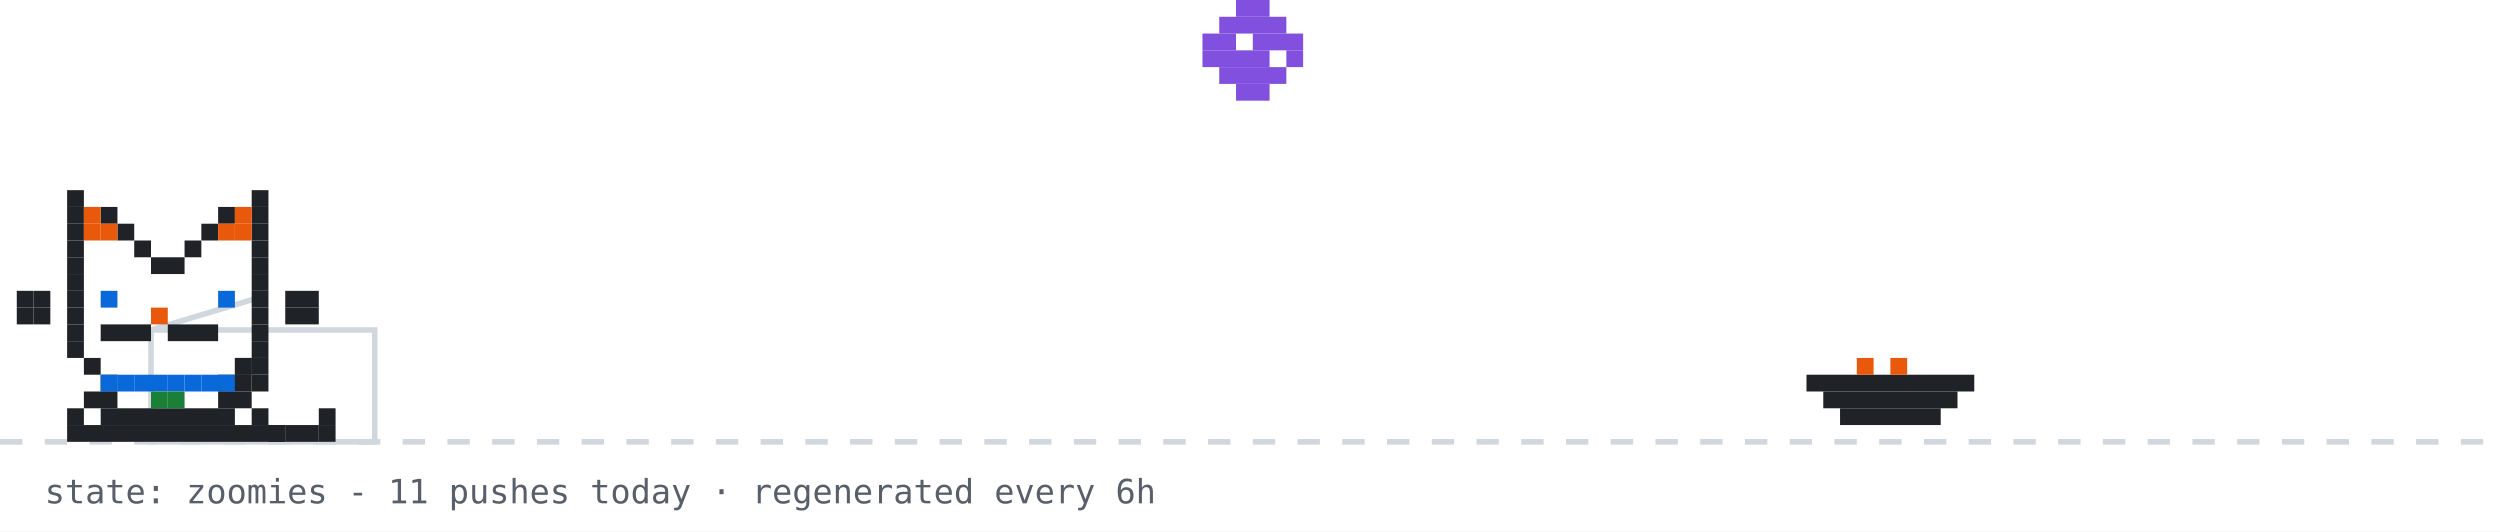
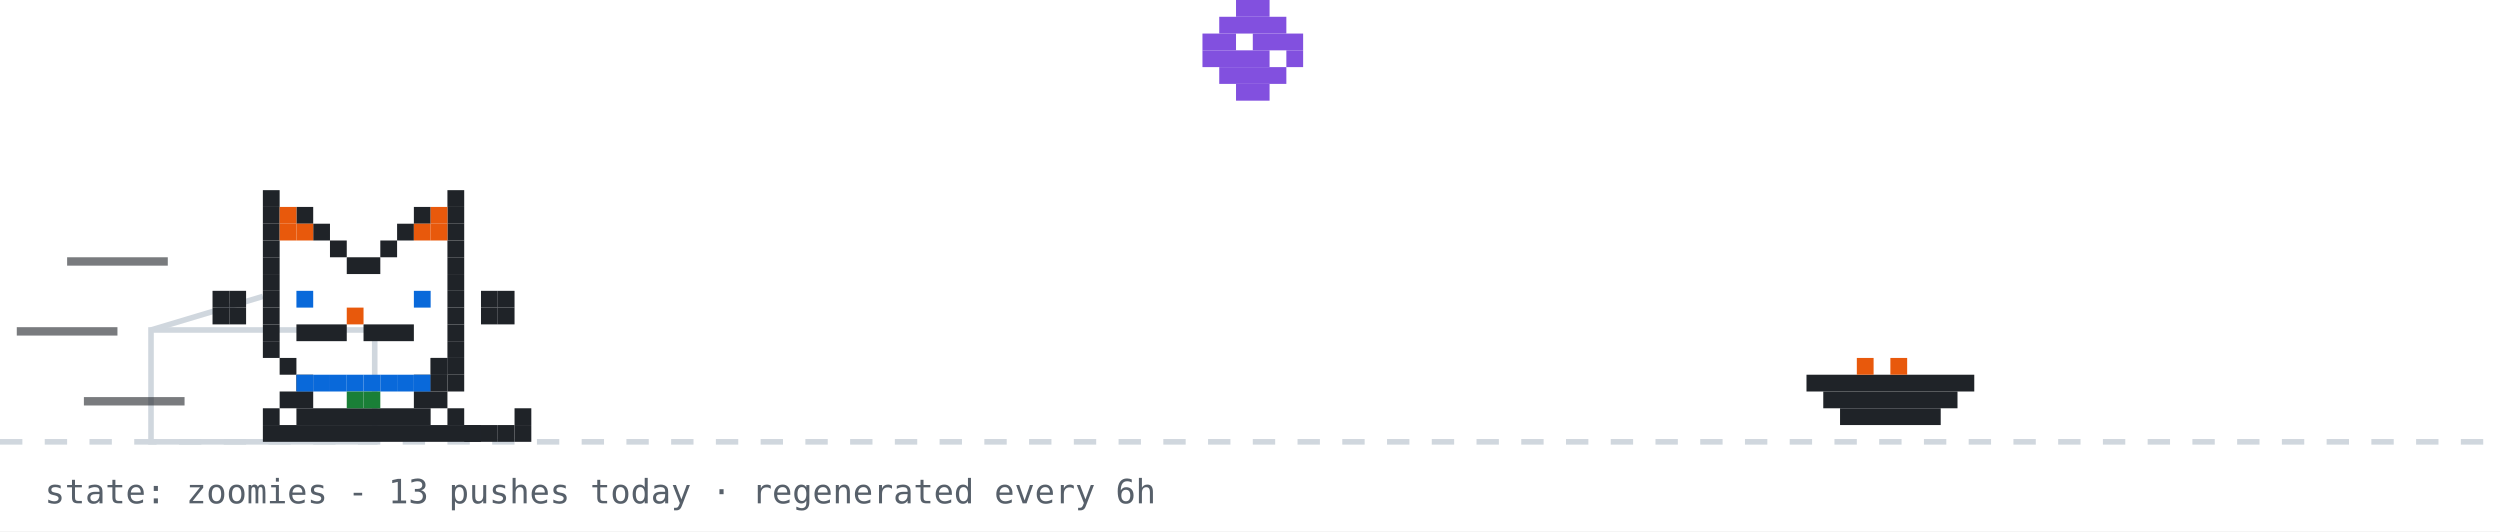
<svg xmlns="http://www.w3.org/2000/svg" width="894" height="190" viewBox="0 0 894 190" role="img" aria-label="github pet: zoomies">
  <rect width="894" height="190" fill="#ffffff" />
  <line x1="0" y1="158" x2="894" y2="158" stroke="#d0d7de" stroke-width="2" stroke-dasharray="8 8" />
  <rect x="54" y="118" width="80" height="40" fill="none" stroke="#d0d7de" stroke-width="2" />
  <line x1="54" y1="118" x2="94" y2="106" stroke="#d0d7de" stroke-width="2" />
  <g transform="translate(430,0)">
    <g>
-       <animateTransform attributeName="transform" type="translate" values="0 0;0 0;52 -10;52 0;52 0;0 0" keyTimes="0;0.660;0.690;0.780;0.860;1" dur="14s" repeatCount="indefinite" />
+       <animateTransform attributeName="transform" type="translate" values="0 0;0 0;52 -10;52 0;52 0;0 0" keyTimes="0;0.660;0.690;0.780;0.860;1" dur="14s" begin="7s" repeatCount="indefinite" />
      <rect x="12" y="0" width="12" height="6" fill="#8250df" />
      <rect x="6" y="6" width="24" height="6" fill="#8250df" />
      <rect x="0" y="12" width="12" height="6" fill="#8250df" />
      <rect x="18" y="12" width="18" height="6" fill="#8250df" />
      <rect x="0" y="18" width="24" height="6" fill="#8250df" />
      <rect x="30" y="18" width="6" height="6" fill="#8250df" />
      <rect x="6" y="24" width="24" height="6" fill="#8250df" />
      <rect x="12" y="30" width="12" height="6" fill="#8250df" />
    </g>
  </g>
  <rect x="646" y="134" width="60" height="6" fill="#1f2328" />
  <rect x="652" y="140" width="48" height="6" fill="#1f2328" />
  <rect x="658" y="146" width="36" height="6" fill="#1f2328" />
  <rect x="664" y="128" width="6" height="6" fill="#e8590c" />
  <rect x="676" y="128" width="6" height="6" fill="#e8590c" />
-   <g>
-     <animateTransform attributeName="transform" type="translate" values="70 0;500 0;500 0;320 0;320 0;70 0;70 0" keyTimes="0;0.12;0.35;0.45;0.62;0.82;1" dur="14s" repeatCount="indefinite" />
+   <g transform="translate(70,0)">
+     <animateTransform attributeName="transform" type="translate" values="70 0;500 0;500 0;320 0;320 0;70 0;70 0" keyTimes="0;0.12;0.35;0.45;0.62;0.82;1" dur="14s" begin="7s" repeatCount="indefinite" />
    <g>
      <animateTransform attributeName="transform" type="translate" values="0 0;0 -3;0 0" dur="0.7s" repeatCount="indefinite" />
      <rect x="30" y="128" width="6" height="6" fill="#1f2328" />
      <rect x="84" y="128" width="6" height="6" fill="#1f2328" />
      <rect x="36" y="134" width="6" height="6" fill="#1f2328" />
      <rect x="78" y="134" width="6" height="6" fill="#1f2328" />
      <rect x="30" y="140" width="12" height="6" fill="#1f2328" />
      <rect x="78" y="140" width="12" height="6" fill="#1f2328" />
      <rect x="24" y="146" width="6" height="6" fill="#1f2328" />
      <rect x="36" y="146" width="48" height="6" fill="#1f2328" />
      <rect x="90" y="146" width="6" height="6" fill="#1f2328" />
      <rect x="24" y="152" width="78" height="6" fill="#1f2328" />
      <rect x="36" y="134" width="6" height="6" fill="#0969da" />
      <rect x="42" y="134" width="6" height="6" fill="#0969da" />
      <rect x="48" y="134" width="6" height="6" fill="#0969da" />
      <rect x="54" y="134" width="6" height="6" fill="#0969da" />
      <rect x="60" y="134" width="6" height="6" fill="#0969da" />
      <rect x="66" y="134" width="6" height="6" fill="#0969da" />
      <rect x="72" y="134" width="6" height="6" fill="#0969da" />
      <rect x="78" y="134" width="6" height="6" fill="#0969da" />
      <rect x="54" y="140" width="6" height="6" fill="#1a7f37" />
      <rect x="60" y="140" width="6" height="6" fill="#1a7f37" />
      <g>
        <animate attributeName="opacity" values="1;0;1" keyTimes="0;0.5;1" calcMode="discrete" dur="1.4s" repeatCount="indefinite" />
        <rect x="96" y="152" width="6" height="6" fill="#1f2328" />
        <rect x="102" y="152" width="6" height="6" fill="#1f2328" />
        <rect x="108" y="152" width="6" height="6" fill="#1f2328" />
        <rect x="114" y="152" width="6" height="6" fill="#1f2328" />
        <rect x="114" y="146" width="6" height="6" fill="#1f2328" />
      </g>
      <g opacity="0">
        <animate attributeName="opacity" values="0;1;0" keyTimes="0;0.5;1" calcMode="discrete" dur="1.4s" repeatCount="indefinite" />
        <rect x="114" y="152" width="6" height="6" fill="#1f2328" />
        <rect x="114" y="146" width="6" height="6" fill="#1f2328" />
        <rect x="114" y="140" width="6" height="6" fill="#1f2328" />
        <rect x="108" y="140" width="6" height="6" fill="#1f2328" />
        <rect x="108" y="134" width="6" height="6" fill="#1f2328" />
      </g>
      <g>
-         <animate attributeName="opacity" values="1;1;0;0;1" keyTimes="0;0.660;0.720;0.780;1" calcMode="discrete" dur="14s" repeatCount="indefinite" />
+         <animate attributeName="opacity" values="1;1;0;0;1" keyTimes="0;0.660;0.720;0.780;1" calcMode="discrete" dur="14s" begin="7s" repeatCount="indefinite" />
        <rect x="84" y="128" width="6" height="6" fill="#1f2328" />
        <rect x="90" y="128" width="6" height="6" fill="#1f2328" />
        <rect x="84" y="134" width="6" height="6" fill="#1f2328" />
        <rect x="90" y="134" width="6" height="6" fill="#1f2328" />
      </g>
      <g opacity="0">
-         <animate attributeName="opacity" values="0;0;1;1;0" keyTimes="0;0.660;0.720;0.780;1" calcMode="discrete" dur="14s" repeatCount="indefinite" />
+         <animate attributeName="opacity" values="0;0;1;1;0" keyTimes="0;0.660;0.720;0.780;1" calcMode="discrete" dur="14s" begin="7s" repeatCount="indefinite" />
        <rect x="96" y="134" width="6" height="6" fill="#1f2328" />
        <rect x="102" y="134" width="6" height="6" fill="#1f2328" />
        <rect x="108" y="134" width="6" height="6" fill="#1f2328" />
        <rect x="114" y="134" width="6" height="6" fill="#1f2328" />
        <rect x="114" y="128" width="6" height="6" fill="#1f2328" />
      </g>
      <g>
-         <animateTransform attributeName="transform" type="translate" values="0 0;0 0;0 8;0 0;0 8;0 0;0 8;0 0;0 0" keyTimes="0.000;0.150;0.180;0.210;0.240;0.270;0.300;0.330;1.000" dur="14s" repeatCount="indefinite" />
+         <animateTransform attributeName="transform" type="translate" values="0 0;0 0;0 8;0 0;0 8;0 0;0 8;0 0;0 0" keyTimes="0.000;0.150;0.180;0.210;0.240;0.270;0.300;0.330;1.000" dur="14s" begin="7s" repeatCount="indefinite" />
        <rect x="24" y="68" width="6" height="6" fill="#1f2328" />
        <rect x="90" y="68" width="6" height="6" fill="#1f2328" />
        <rect x="24" y="74" width="6" height="6" fill="#1f2328" />
        <rect x="36" y="74" width="6" height="6" fill="#1f2328" />
        <rect x="78" y="74" width="6" height="6" fill="#1f2328" />
        <rect x="90" y="74" width="6" height="6" fill="#1f2328" />
        <rect x="24" y="80" width="6" height="6" fill="#1f2328" />
        <rect x="42" y="80" width="6" height="6" fill="#1f2328" />
        <rect x="72" y="80" width="6" height="6" fill="#1f2328" />
        <rect x="90" y="80" width="6" height="6" fill="#1f2328" />
        <rect x="24" y="86" width="6" height="6" fill="#1f2328" />
        <rect x="48" y="86" width="6" height="6" fill="#1f2328" />
        <rect x="66" y="86" width="6" height="6" fill="#1f2328" />
        <rect x="90" y="86" width="6" height="6" fill="#1f2328" />
        <rect x="24" y="92" width="6" height="6" fill="#1f2328" />
        <rect x="54" y="92" width="12" height="6" fill="#1f2328" />
        <rect x="90" y="92" width="6" height="6" fill="#1f2328" />
        <rect x="24" y="98" width="6" height="6" fill="#1f2328" />
        <rect x="90" y="98" width="6" height="6" fill="#1f2328" />
        <rect x="24" y="104" width="6" height="6" fill="#1f2328" />
        <rect x="90" y="104" width="6" height="6" fill="#1f2328" />
        <rect x="24" y="110" width="6" height="6" fill="#1f2328" />
        <rect x="54" y="110" width="6" height="6" fill="#e8590c" />
        <rect x="90" y="110" width="6" height="6" fill="#1f2328" />
        <rect x="24" y="116" width="6" height="6" fill="#1f2328" />
        <rect x="36" y="116" width="18" height="6" fill="#1f2328" />
        <rect x="60" y="116" width="18" height="6" fill="#1f2328" />
        <rect x="90" y="116" width="6" height="6" fill="#1f2328" />
        <rect x="24" y="122" width="6" height="6" fill="#1f2328" />
        <rect x="90" y="122" width="6" height="6" fill="#1f2328" />
        <rect x="30" y="74" width="6" height="6" fill="#e8590c" />
        <rect x="84" y="74" width="6" height="6" fill="#e8590c" />
        <rect x="30" y="80" width="6" height="6" fill="#e8590c" />
        <rect x="36" y="80" width="6" height="6" fill="#e8590c" />
        <rect x="78" y="80" width="6" height="6" fill="#e8590c" />
        <rect x="84" y="80" width="6" height="6" fill="#e8590c" />
        <rect x="6" y="104" width="6" height="6" fill="#1f2328" />
        <rect x="12" y="104" width="6" height="6" fill="#1f2328" />
        <rect x="6" y="110" width="6" height="6" fill="#1f2328" />
        <rect x="12" y="110" width="6" height="6" fill="#1f2328" />
        <rect x="102" y="104" width="6" height="6" fill="#1f2328" />
        <rect x="108" y="104" width="6" height="6" fill="#1f2328" />
        <rect x="102" y="110" width="6" height="6" fill="#1f2328" />
        <rect x="108" y="110" width="6" height="6" fill="#1f2328" />
        <g>
          <animate attributeName="opacity" values="1;0;1" keyTimes="0;0.96;1" calcMode="discrete" dur="4.2s" repeatCount="indefinite" />
          <rect x="36" y="104" width="6" height="6" fill="#0969da" />
          <rect x="78" y="104" width="6" height="6" fill="#0969da" />
        </g>
        <g opacity="0">
          <animate attributeName="opacity" values="0;1;0" keyTimes="0;0.96;1" calcMode="discrete" dur="4.2s" repeatCount="indefinite" />
          <rect x="36" y="104" width="6" height="6" fill="#ffffff" />
          <rect x="78" y="104" width="6" height="6" fill="#ffffff" />
        </g>
      </g>
      <rect x="-46" y="92" width="36" height="3" fill="#1f2328" opacity="0.6">
        <animate attributeName="opacity" values="0.6;0.1;0.6" dur="0.5s" begin="0.0s" repeatCount="indefinite" />
      </rect>
      <rect x="-64" y="117" width="36" height="3" fill="#1f2328" opacity="0.6">
        <animate attributeName="opacity" values="0.6;0.1;0.6" dur="0.5s" begin="0.15s" repeatCount="indefinite" />
      </rect>
      <rect x="-40" y="142" width="36" height="3" fill="#1f2328" opacity="0.6">
        <animate attributeName="opacity" values="0.6;0.1;0.6" dur="0.5s" begin="0.3s" repeatCount="indefinite" />
      </rect>
    </g>
  </g>
-   <text x="16" y="180" font-family="monospace" font-size="12" fill="#57606a">state: zoomies - 11 pushes today · regenerated every 6h</text>
+   <g opacity="0">
+     <animate attributeName="opacity" values="0;0;1;1;0;0" keyTimes="0;0.07;0.14;0.85;0.96;1" dur="7s" repeatCount="1" fill="freeze" />
+     <rect x="60" y="12" width="320" height="46" rx="10" fill="#d0d7de" />
+     <polygon points="110,58 130,58 118,74" fill="#d0d7de" />
+     <text x="76" y="31" font-family="monospace" font-size="13" fill="#1f2328">hey! welcome to Shubham's corner</text>
+     <text x="76" y="48" font-family="monospace" font-size="12" fill="#57606a">scroll down for projects + contact</text>
+     <polygon points="210,66 226,66 218,78" fill="#0969da">
+       <animateTransform attributeName="transform" type="translate" values="0 0;0 6;0 0" dur="0.8s" repeatCount="indefinite" />
+     </polygon>
+   </g>
+   <text x="16" y="180" font-family="monospace" font-size="12" fill="#57606a">state: zoomies - 13 pushes today · regenerated every 6h</text>
</svg>
